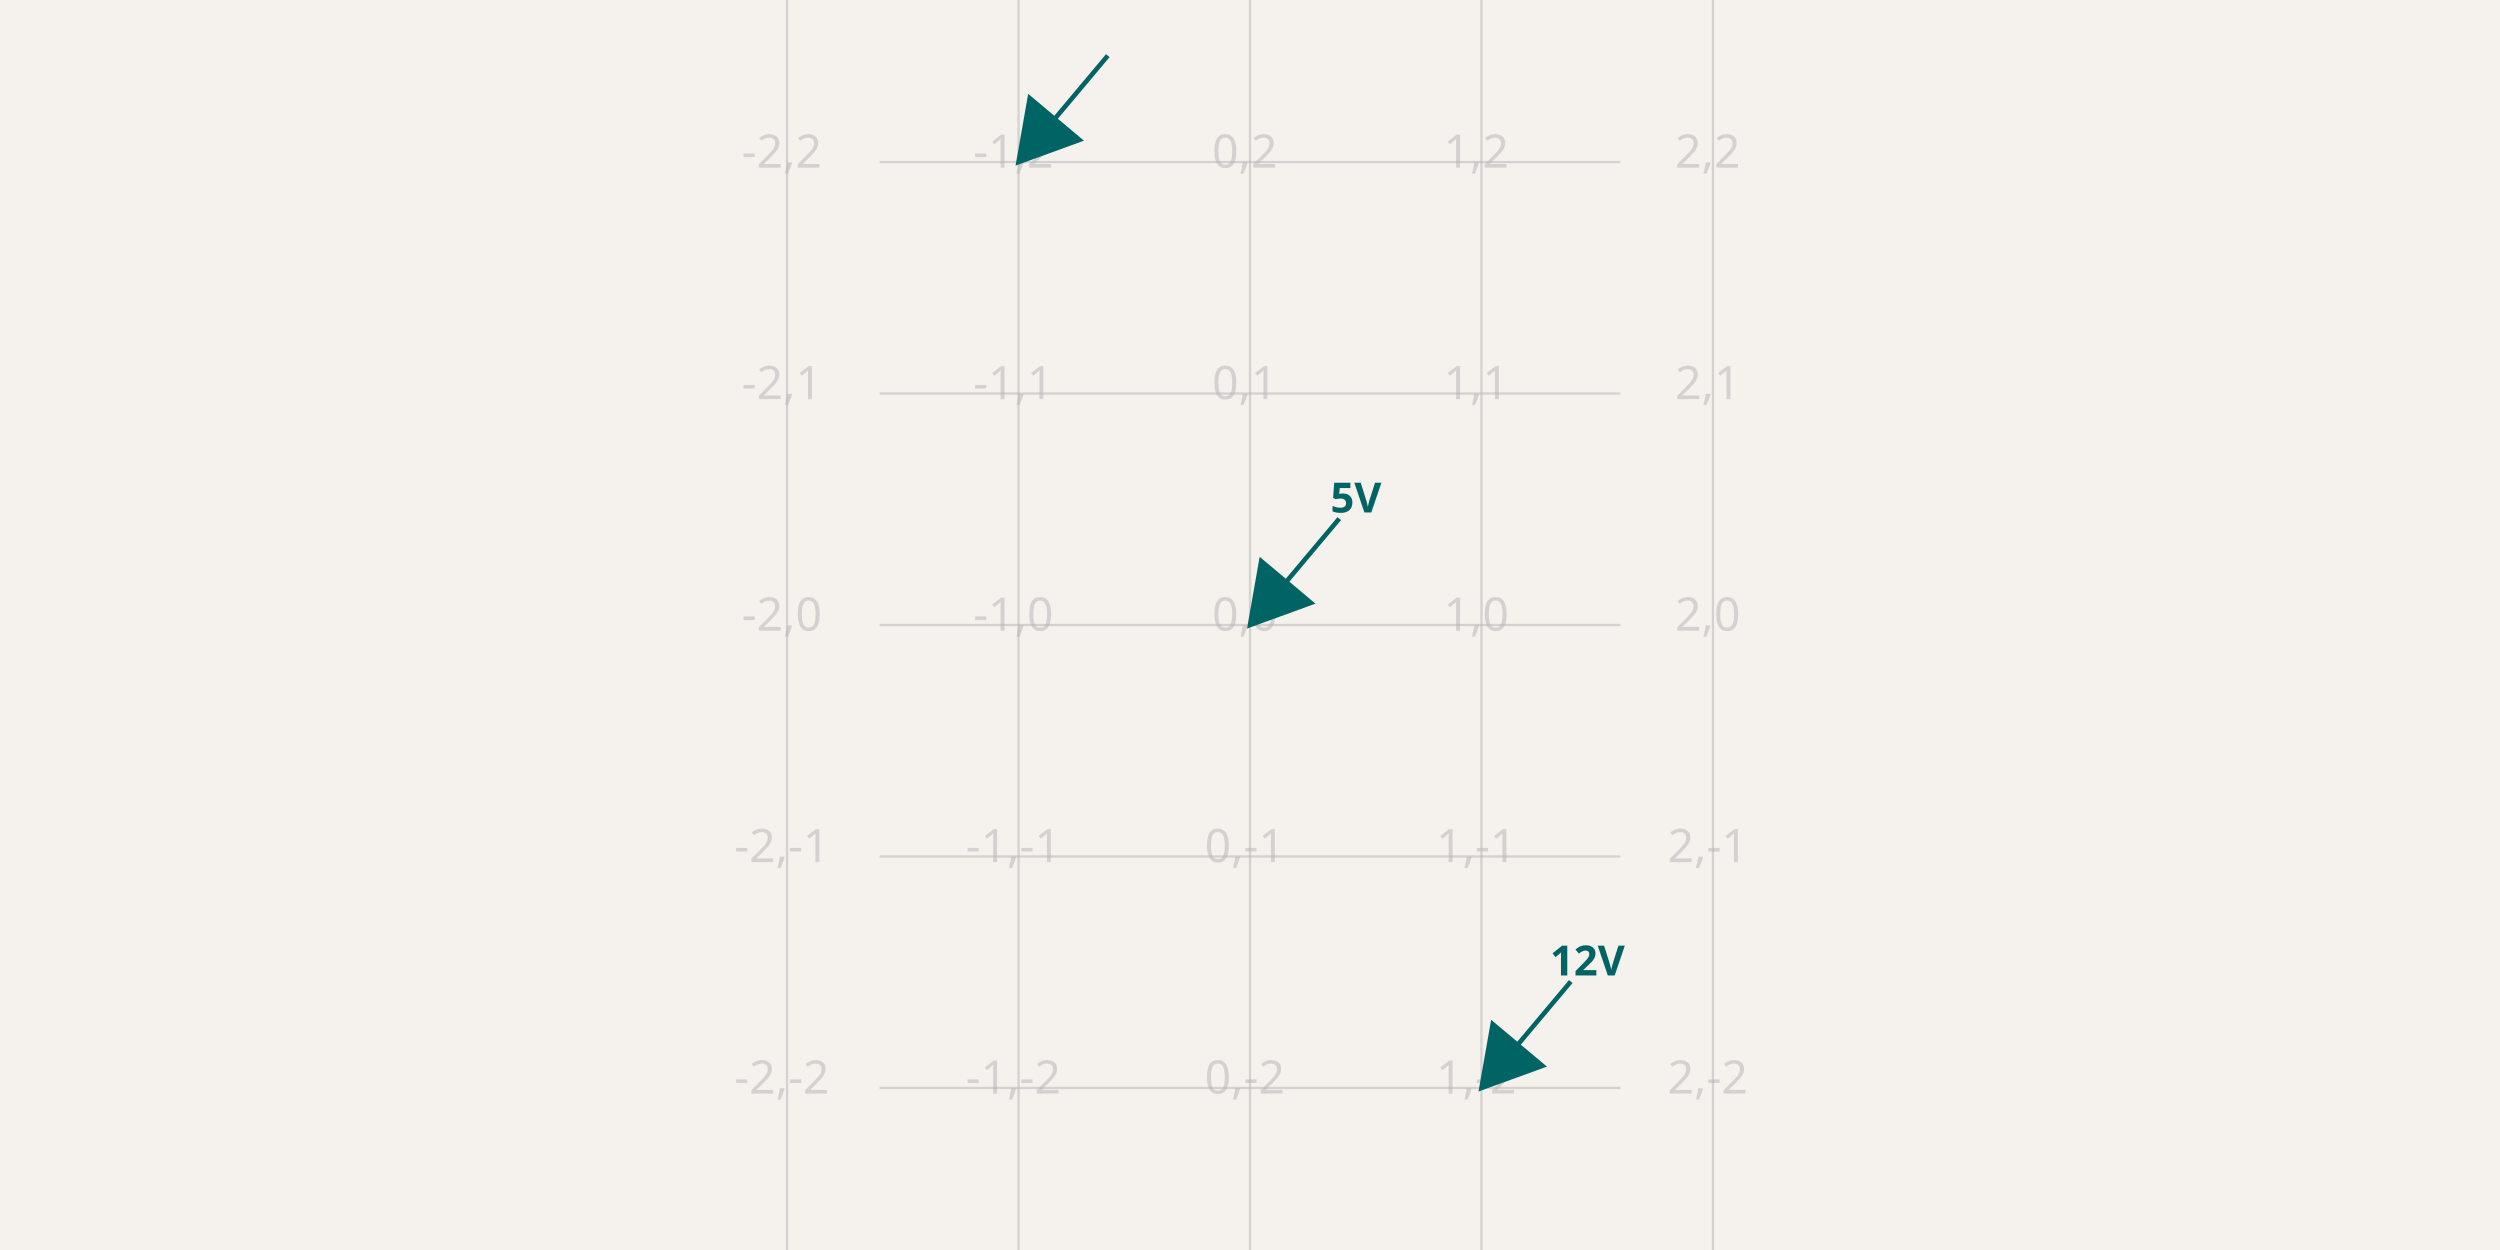
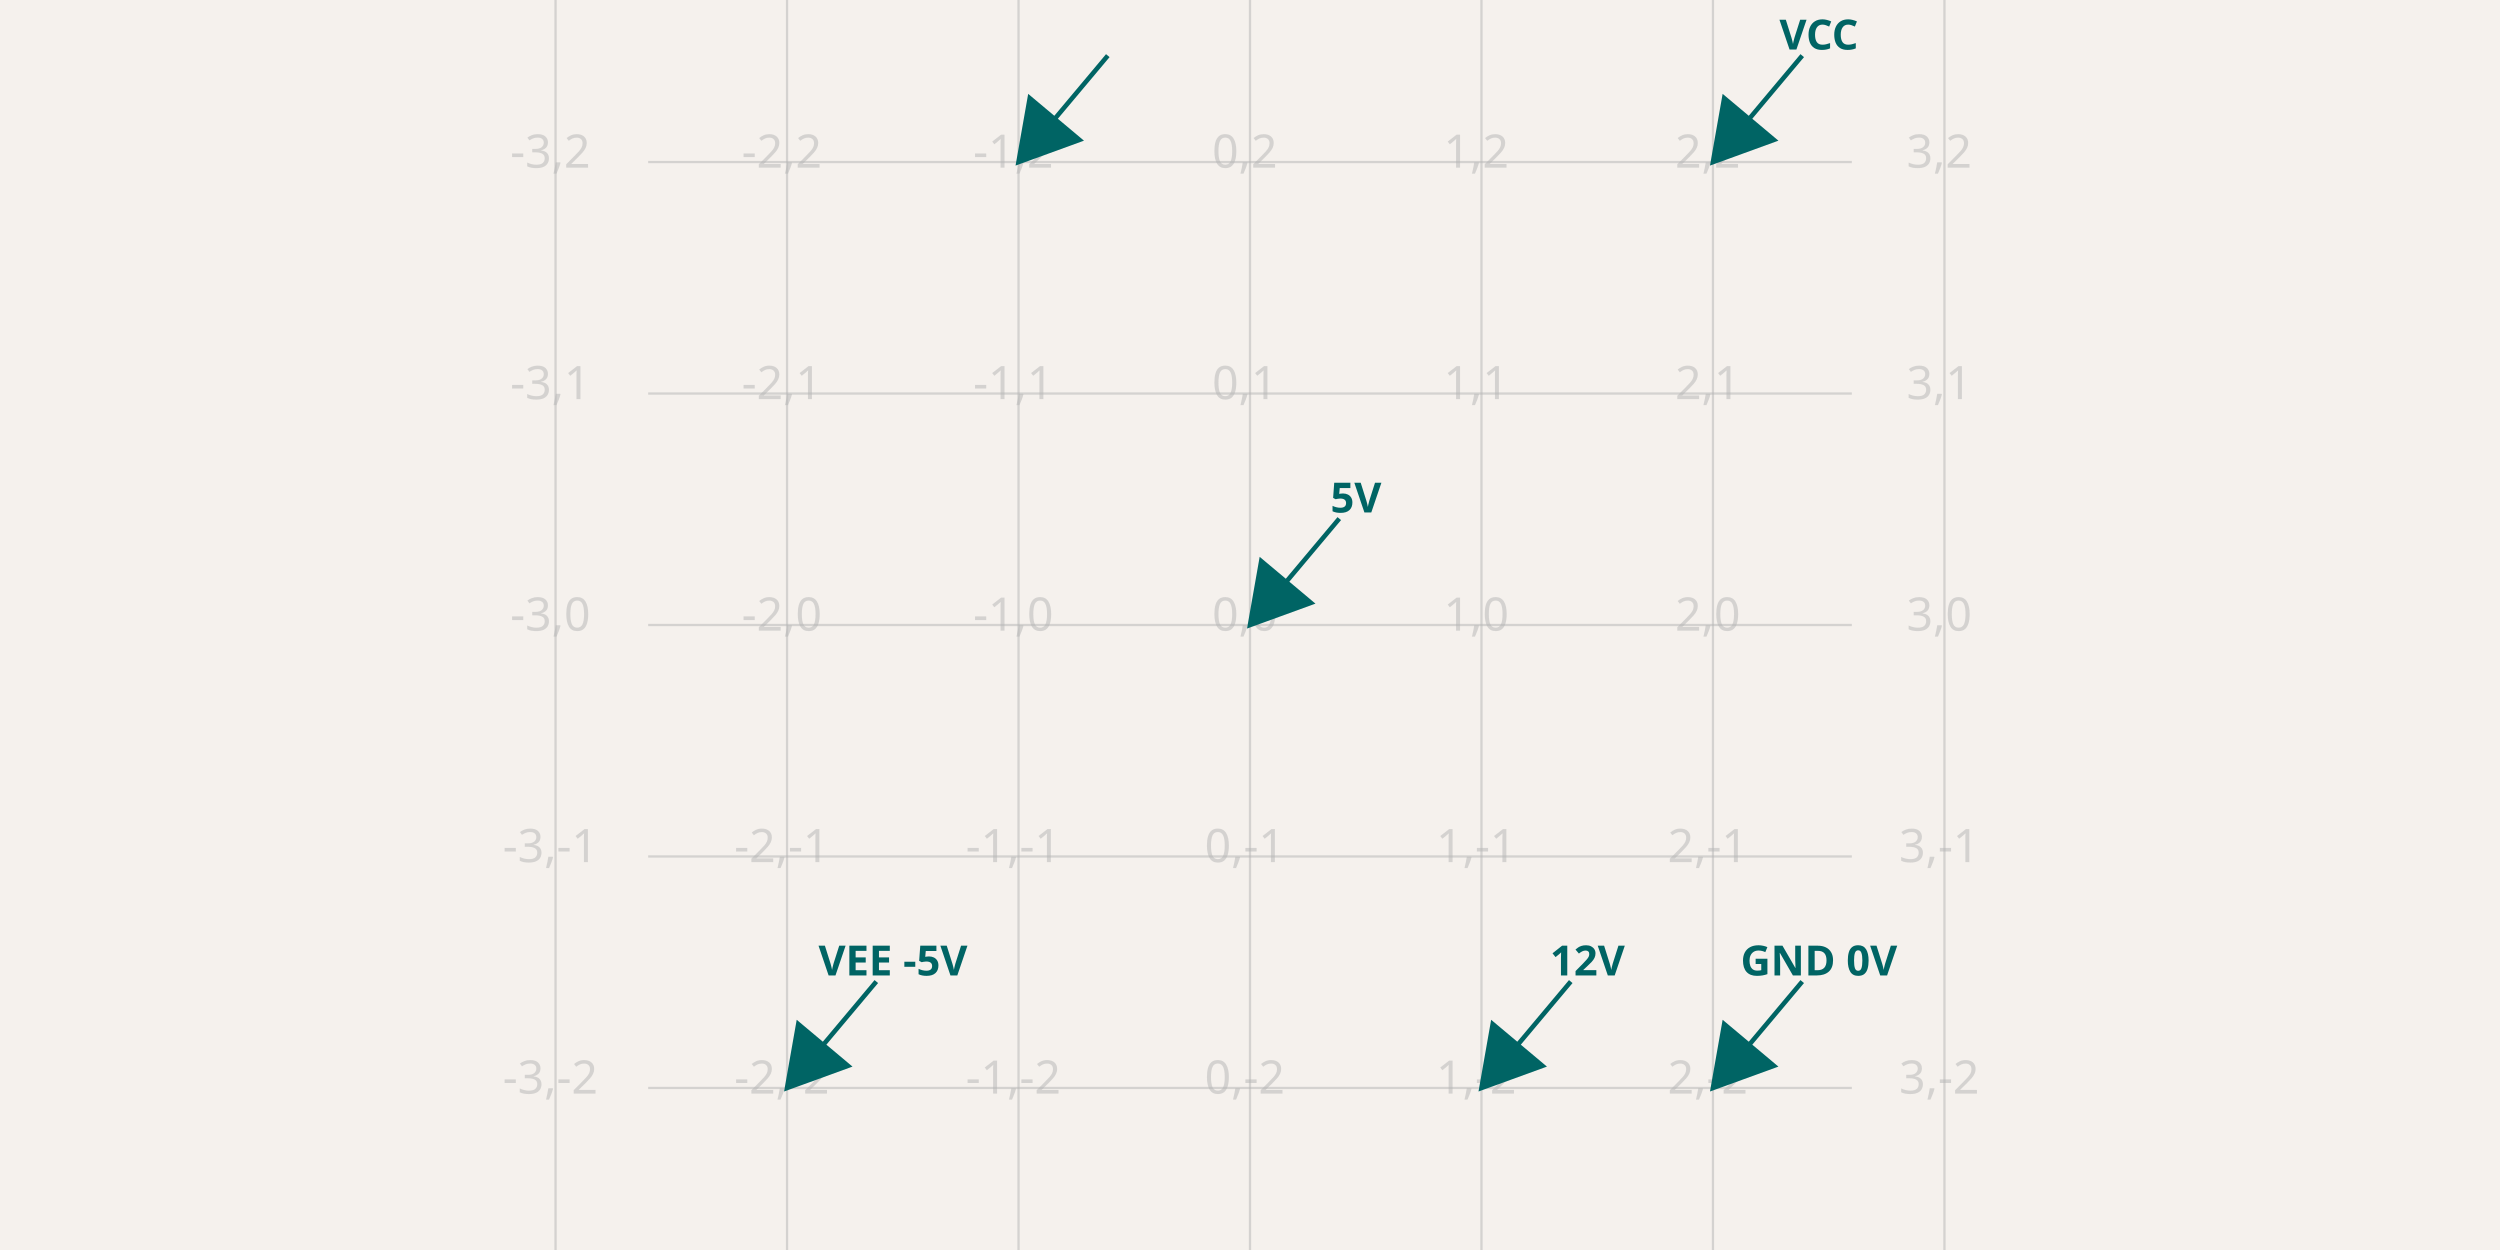
<svg xmlns="http://www.w3.org/2000/svg" width="1200" height="600" style="background-color: rgb(245, 241, 237)" data-real-to-screen-transform="matrix(111.1111111111,0,0,-111.1111111111,600,300)">
  <style>
              .boundary { fill: rgb(245, 241, 237); }
              .schematic-boundary { fill: none; stroke: #fff; }
              .component { fill: none; stroke: rgb(132, 0, 0); }
              .chip { fill: rgb(255, 255, 194); stroke: rgb(132, 0, 0); }
              .component-pin { fill: none; stroke: rgb(132, 0, 0); }
+               /* Basic per-trace hover fallback */
              .trace:hover {
                filter: invert(1);
              }
              .trace:hover .trace-crossing-outline {
                opacity: 0;
              }
              .trace:hover .trace-junction {
                filter: invert(1);
              }
+               /* Net-hover highlighting: when a trace or its overlays are hovered,
+                  invert color for all traces (base + overlays) sharing the same
+                  subcircuit connectivity key. Also hide crossing outline during hover. */
+               
              .text { font-family: sans-serif; fill: rgb(0, 150, 0); }
              .pin-number { fill: rgb(169, 0, 0); }
              .port-label { fill: rgb(0, 100, 100); }
              .component-name { fill: rgb(0, 100, 100); }
            </style>
  <rect class="boundary" x="0" y="0" width="1200" height="600" />
  <g class="grid">
+     <line x1="266.667" y1="600" x2="266.667" y2="2.9956481739645824e-11" stroke="rgb(181, 181, 181)" stroke-width="1.111" stroke-opacity="0.5" />
    <line x1="377.778" y1="600" x2="377.778" y2="2.9956481739645824e-11" stroke="rgb(181, 181, 181)" stroke-width="1.111" stroke-opacity="0.5" />
    <line x1="488.889" y1="600" x2="488.889" y2="2.9956481739645824e-11" stroke="rgb(181, 181, 181)" stroke-width="1.111" stroke-opacity="0.5" />
    <line x1="600" y1="600" x2="600" y2="2.9956481739645824e-11" stroke="rgb(181, 181, 181)" stroke-width="1.111" stroke-opacity="0.5" />
    <line x1="711.111" y1="600" x2="711.111" y2="2.9956481739645824e-11" stroke="rgb(181, 181, 181)" stroke-width="1.111" stroke-opacity="0.5" />
    <line x1="822.222" y1="600" x2="822.222" y2="2.9956481739645824e-11" stroke="rgb(181, 181, 181)" stroke-width="1.111" stroke-opacity="0.5" />
-     <line x1="422.222" y1="633.333" x2="777.778" y2="633.333" stroke="rgb(181, 181, 181)" stroke-width="1.111" stroke-opacity="0.5" />
-     <line x1="422.222" y1="522.222" x2="777.778" y2="522.222" stroke="rgb(181, 181, 181)" stroke-width="1.111" stroke-opacity="0.5" />
-     <line x1="422.222" y1="411.111" x2="777.778" y2="411.111" stroke="rgb(181, 181, 181)" stroke-width="1.111" stroke-opacity="0.5" />
-     <line x1="422.222" y1="300" x2="777.778" y2="300" stroke="rgb(181, 181, 181)" stroke-width="1.111" stroke-opacity="0.5" />
-     <line x1="422.222" y1="188.889" x2="777.778" y2="188.889" stroke="rgb(181, 181, 181)" stroke-width="1.111" stroke-opacity="0.5" />
-     <line x1="422.222" y1="77.778" x2="777.778" y2="77.778" stroke="rgb(181, 181, 181)" stroke-width="1.111" stroke-opacity="0.5" />
-     <line x1="422.222" y1="-33.333" x2="777.778" y2="-33.333" stroke="rgb(181, 181, 181)" stroke-width="1.111" stroke-opacity="0.5" />
+     <line x1="933.333" y1="600" x2="933.333" y2="2.9956481739645824e-11" stroke="rgb(181, 181, 181)" stroke-width="1.111" stroke-opacity="0.5" />
+     <line x1="311.111" y1="633.333" x2="888.889" y2="633.333" stroke="rgb(181, 181, 181)" stroke-width="1.111" stroke-opacity="0.5" />
+     <line x1="311.111" y1="522.222" x2="888.889" y2="522.222" stroke="rgb(181, 181, 181)" stroke-width="1.111" stroke-opacity="0.5" />
+     <line x1="311.111" y1="411.111" x2="888.889" y2="411.111" stroke="rgb(181, 181, 181)" stroke-width="1.111" stroke-opacity="0.5" />
+     <line x1="311.111" y1="300" x2="888.889" y2="300" stroke="rgb(181, 181, 181)" stroke-width="1.111" stroke-opacity="0.5" />
+     <line x1="311.111" y1="188.889" x2="888.889" y2="188.889" stroke="rgb(181, 181, 181)" stroke-width="1.111" stroke-opacity="0.5" />
+     <line x1="311.111" y1="77.778" x2="888.889" y2="77.778" stroke="rgb(181, 181, 181)" stroke-width="1.111" stroke-opacity="0.5" />
+     <line x1="311.111" y1="-33.333" x2="888.889" y2="-33.333" stroke="rgb(181, 181, 181)" stroke-width="1.111" stroke-opacity="0.5" />
+     <text x="264.167" y="628.333" fill="rgb(181, 181, 181)" font-size="22.222" fill-opacity="0.5" text-anchor="middle" dominant-baseline="middle" font-family="sans-serif">-3,-3</text>
+     <text x="264.167" y="517.222" fill="rgb(181, 181, 181)" font-size="22.222" fill-opacity="0.5" text-anchor="middle" dominant-baseline="middle" font-family="sans-serif">-3,-2</text>
+     <text x="264.167" y="406.111" fill="rgb(181, 181, 181)" font-size="22.222" fill-opacity="0.5" text-anchor="middle" dominant-baseline="middle" font-family="sans-serif">-3,-1</text>
+     <text x="264.167" y="295" fill="rgb(181, 181, 181)" font-size="22.222" fill-opacity="0.5" text-anchor="middle" dominant-baseline="middle" font-family="sans-serif">-3,0</text>
+     <text x="264.167" y="183.889" fill="rgb(181, 181, 181)" font-size="22.222" fill-opacity="0.5" text-anchor="middle" dominant-baseline="middle" font-family="sans-serif">-3,1</text>
+     <text x="264.167" y="72.778" fill="rgb(181, 181, 181)" font-size="22.222" fill-opacity="0.5" text-anchor="middle" dominant-baseline="middle" font-family="sans-serif">-3,2</text>
+     <text x="264.167" y="-38.333" fill="rgb(181, 181, 181)" font-size="22.222" fill-opacity="0.5" text-anchor="middle" dominant-baseline="middle" font-family="sans-serif">-3,3</text>
    <text x="375.278" y="628.333" fill="rgb(181, 181, 181)" font-size="22.222" fill-opacity="0.5" text-anchor="middle" dominant-baseline="middle" font-family="sans-serif">-2,-3</text>
    <text x="375.278" y="517.222" fill="rgb(181, 181, 181)" font-size="22.222" fill-opacity="0.5" text-anchor="middle" dominant-baseline="middle" font-family="sans-serif">-2,-2</text>
    <text x="375.278" y="406.111" fill="rgb(181, 181, 181)" font-size="22.222" fill-opacity="0.5" text-anchor="middle" dominant-baseline="middle" font-family="sans-serif">-2,-1</text>
    <text x="375.278" y="295" fill="rgb(181, 181, 181)" font-size="22.222" fill-opacity="0.5" text-anchor="middle" dominant-baseline="middle" font-family="sans-serif">-2,0</text>
    <text x="375.278" y="183.889" fill="rgb(181, 181, 181)" font-size="22.222" fill-opacity="0.5" text-anchor="middle" dominant-baseline="middle" font-family="sans-serif">-2,1</text>
    <text x="375.278" y="72.778" fill="rgb(181, 181, 181)" font-size="22.222" fill-opacity="0.5" text-anchor="middle" dominant-baseline="middle" font-family="sans-serif">-2,2</text>
    <text x="375.278" y="-38.333" fill="rgb(181, 181, 181)" font-size="22.222" fill-opacity="0.5" text-anchor="middle" dominant-baseline="middle" font-family="sans-serif">-2,3</text>
    <text x="486.389" y="628.333" fill="rgb(181, 181, 181)" font-size="22.222" fill-opacity="0.5" text-anchor="middle" dominant-baseline="middle" font-family="sans-serif">-1,-3</text>
    <text x="486.389" y="517.222" fill="rgb(181, 181, 181)" font-size="22.222" fill-opacity="0.5" text-anchor="middle" dominant-baseline="middle" font-family="sans-serif">-1,-2</text>
    <text x="486.389" y="406.111" fill="rgb(181, 181, 181)" font-size="22.222" fill-opacity="0.5" text-anchor="middle" dominant-baseline="middle" font-family="sans-serif">-1,-1</text>
    <text x="486.389" y="295" fill="rgb(181, 181, 181)" font-size="22.222" fill-opacity="0.5" text-anchor="middle" dominant-baseline="middle" font-family="sans-serif">-1,0</text>
    <text x="486.389" y="183.889" fill="rgb(181, 181, 181)" font-size="22.222" fill-opacity="0.5" text-anchor="middle" dominant-baseline="middle" font-family="sans-serif">-1,1</text>
    <text x="486.389" y="72.778" fill="rgb(181, 181, 181)" font-size="22.222" fill-opacity="0.5" text-anchor="middle" dominant-baseline="middle" font-family="sans-serif">-1,2</text>
    <text x="486.389" y="-38.333" fill="rgb(181, 181, 181)" font-size="22.222" fill-opacity="0.5" text-anchor="middle" dominant-baseline="middle" font-family="sans-serif">-1,3</text>
    <text x="597.5" y="628.333" fill="rgb(181, 181, 181)" font-size="22.222" fill-opacity="0.5" text-anchor="middle" dominant-baseline="middle" font-family="sans-serif">0,-3</text>
    <text x="597.5" y="517.222" fill="rgb(181, 181, 181)" font-size="22.222" fill-opacity="0.5" text-anchor="middle" dominant-baseline="middle" font-family="sans-serif">0,-2</text>
    <text x="597.5" y="406.111" fill="rgb(181, 181, 181)" font-size="22.222" fill-opacity="0.5" text-anchor="middle" dominant-baseline="middle" font-family="sans-serif">0,-1</text>
    <text x="597.5" y="295" fill="rgb(181, 181, 181)" font-size="22.222" fill-opacity="0.5" text-anchor="middle" dominant-baseline="middle" font-family="sans-serif">0,0</text>
    <text x="597.5" y="183.889" fill="rgb(181, 181, 181)" font-size="22.222" fill-opacity="0.5" text-anchor="middle" dominant-baseline="middle" font-family="sans-serif">0,1</text>
    <text x="597.5" y="72.778" fill="rgb(181, 181, 181)" font-size="22.222" fill-opacity="0.5" text-anchor="middle" dominant-baseline="middle" font-family="sans-serif">0,2</text>
    <text x="597.5" y="-38.333" fill="rgb(181, 181, 181)" font-size="22.222" fill-opacity="0.5" text-anchor="middle" dominant-baseline="middle" font-family="sans-serif">0,3</text>
    <text x="708.611" y="628.333" fill="rgb(181, 181, 181)" font-size="22.222" fill-opacity="0.5" text-anchor="middle" dominant-baseline="middle" font-family="sans-serif">1,-3</text>
    <text x="708.611" y="517.222" fill="rgb(181, 181, 181)" font-size="22.222" fill-opacity="0.5" text-anchor="middle" dominant-baseline="middle" font-family="sans-serif">1,-2</text>
    <text x="708.611" y="406.111" fill="rgb(181, 181, 181)" font-size="22.222" fill-opacity="0.5" text-anchor="middle" dominant-baseline="middle" font-family="sans-serif">1,-1</text>
    <text x="708.611" y="295" fill="rgb(181, 181, 181)" font-size="22.222" fill-opacity="0.5" text-anchor="middle" dominant-baseline="middle" font-family="sans-serif">1,0</text>
    <text x="708.611" y="183.889" fill="rgb(181, 181, 181)" font-size="22.222" fill-opacity="0.5" text-anchor="middle" dominant-baseline="middle" font-family="sans-serif">1,1</text>
    <text x="708.611" y="72.778" fill="rgb(181, 181, 181)" font-size="22.222" fill-opacity="0.5" text-anchor="middle" dominant-baseline="middle" font-family="sans-serif">1,2</text>
    <text x="708.611" y="-38.333" fill="rgb(181, 181, 181)" font-size="22.222" fill-opacity="0.5" text-anchor="middle" dominant-baseline="middle" font-family="sans-serif">1,3</text>
    <text x="819.722" y="628.333" fill="rgb(181, 181, 181)" font-size="22.222" fill-opacity="0.5" text-anchor="middle" dominant-baseline="middle" font-family="sans-serif">2,-3</text>
    <text x="819.722" y="517.222" fill="rgb(181, 181, 181)" font-size="22.222" fill-opacity="0.5" text-anchor="middle" dominant-baseline="middle" font-family="sans-serif">2,-2</text>
    <text x="819.722" y="406.111" fill="rgb(181, 181, 181)" font-size="22.222" fill-opacity="0.5" text-anchor="middle" dominant-baseline="middle" font-family="sans-serif">2,-1</text>
    <text x="819.722" y="295" fill="rgb(181, 181, 181)" font-size="22.222" fill-opacity="0.5" text-anchor="middle" dominant-baseline="middle" font-family="sans-serif">2,0</text>
    <text x="819.722" y="183.889" fill="rgb(181, 181, 181)" font-size="22.222" fill-opacity="0.5" text-anchor="middle" dominant-baseline="middle" font-family="sans-serif">2,1</text>
    <text x="819.722" y="72.778" fill="rgb(181, 181, 181)" font-size="22.222" fill-opacity="0.5" text-anchor="middle" dominant-baseline="middle" font-family="sans-serif">2,2</text>
    <text x="819.722" y="-38.333" fill="rgb(181, 181, 181)" font-size="22.222" fill-opacity="0.5" text-anchor="middle" dominant-baseline="middle" font-family="sans-serif">2,3</text>
+     <text x="930.833" y="628.333" fill="rgb(181, 181, 181)" font-size="22.222" fill-opacity="0.5" text-anchor="middle" dominant-baseline="middle" font-family="sans-serif">3,-3</text>
+     <text x="930.833" y="517.222" fill="rgb(181, 181, 181)" font-size="22.222" fill-opacity="0.5" text-anchor="middle" dominant-baseline="middle" font-family="sans-serif">3,-2</text>
+     <text x="930.833" y="406.111" fill="rgb(181, 181, 181)" font-size="22.222" fill-opacity="0.5" text-anchor="middle" dominant-baseline="middle" font-family="sans-serif">3,-1</text>
+     <text x="930.833" y="295" fill="rgb(181, 181, 181)" font-size="22.222" fill-opacity="0.5" text-anchor="middle" dominant-baseline="middle" font-family="sans-serif">3,0</text>
+     <text x="930.833" y="183.889" fill="rgb(181, 181, 181)" font-size="22.222" fill-opacity="0.5" text-anchor="middle" dominant-baseline="middle" font-family="sans-serif">3,1</text>
+     <text x="930.833" y="72.778" fill="rgb(181, 181, 181)" font-size="22.222" fill-opacity="0.5" text-anchor="middle" dominant-baseline="middle" font-family="sans-serif">3,2</text>
+     <text x="930.833" y="-38.333" fill="rgb(181, 181, 181)" font-size="22.222" fill-opacity="0.5" text-anchor="middle" dominant-baseline="middle" font-family="sans-serif">3,3</text>
  </g>
  <path d="M 531.741,26.708 L 488.889,77.778 M 488.889,77.778 L 494.291,47.139 L 518.124,67.137 Z" stroke="rgb(0, 100, 100)" fill="rgb(0, 100, 100)" stroke-width="2.222px" />
  <text x="539.741" y="16.708" fill="rgb(0, 100, 100)" text-anchor="middle" dominant-baseline="middle" font-family="sans-serif" font-size="20px" font-weight="bold" data-schematic-voltage-probe-id="1" />
  <path d="M 642.853,248.93 L 600,300 M 600,300 L 605.402,269.362 L 629.235,289.359 Z" stroke="rgb(0, 100, 100)" fill="rgb(0, 100, 100)" stroke-width="2.222px" />
  <text x="650.853" y="238.93" fill="rgb(0, 100, 100)" text-anchor="middle" dominant-baseline="middle" font-family="sans-serif" font-size="20px" font-weight="bold" data-schematic-voltage-probe-id="2">5V</text>
  <path d="M 753.964,471.153 L 711.111,522.222 M 711.111,522.222 L 716.513,491.584 L 740.346,511.582 Z" stroke="rgb(0, 100, 100)" fill="rgb(0, 100, 100)" stroke-width="2.222px" />
  <text x="761.964" y="461.153" fill="rgb(0, 100, 100)" text-anchor="middle" dominant-baseline="middle" font-family="sans-serif" font-size="20px" font-weight="bold" data-schematic-voltage-probe-id="3">12V</text>
+   <path d="M 865.075,26.708 L 822.222,77.778 M 822.222,77.778 L 827.625,47.139 L 851.457,67.137 Z" stroke="rgb(0, 100, 100)" fill="rgb(0, 100, 100)" stroke-width="2.222px" />
+   <text x="873.075" y="16.708" fill="rgb(0, 100, 100)" text-anchor="middle" dominant-baseline="middle" font-family="sans-serif" font-size="20px" font-weight="bold" data-schematic-voltage-probe-id="4">VCC</text>
+   <path d="M 420.63,471.153 L 377.778,522.222 M 377.778,522.222 L 383.18,491.584 L 407.013,511.582 Z" stroke="rgb(0, 100, 100)" fill="rgb(0, 100, 100)" stroke-width="2.222px" />
+   <text x="428.63" y="461.153" fill="rgb(0, 100, 100)" text-anchor="middle" dominant-baseline="middle" font-family="sans-serif" font-size="20px" font-weight="bold" data-schematic-voltage-probe-id="5">VEE -5V</text>
+   <path d="M 865.075,471.153 L 822.222,522.222 M 822.222,522.222 L 827.625,491.584 L 851.457,511.582 Z" stroke="rgb(0, 100, 100)" fill="rgb(0, 100, 100)" stroke-width="2.222px" />
+   <text x="873.075" y="461.153" fill="rgb(0, 100, 100)" text-anchor="middle" dominant-baseline="middle" font-family="sans-serif" font-size="20px" font-weight="bold" data-schematic-voltage-probe-id="6">GND 0V</text>
</svg>
